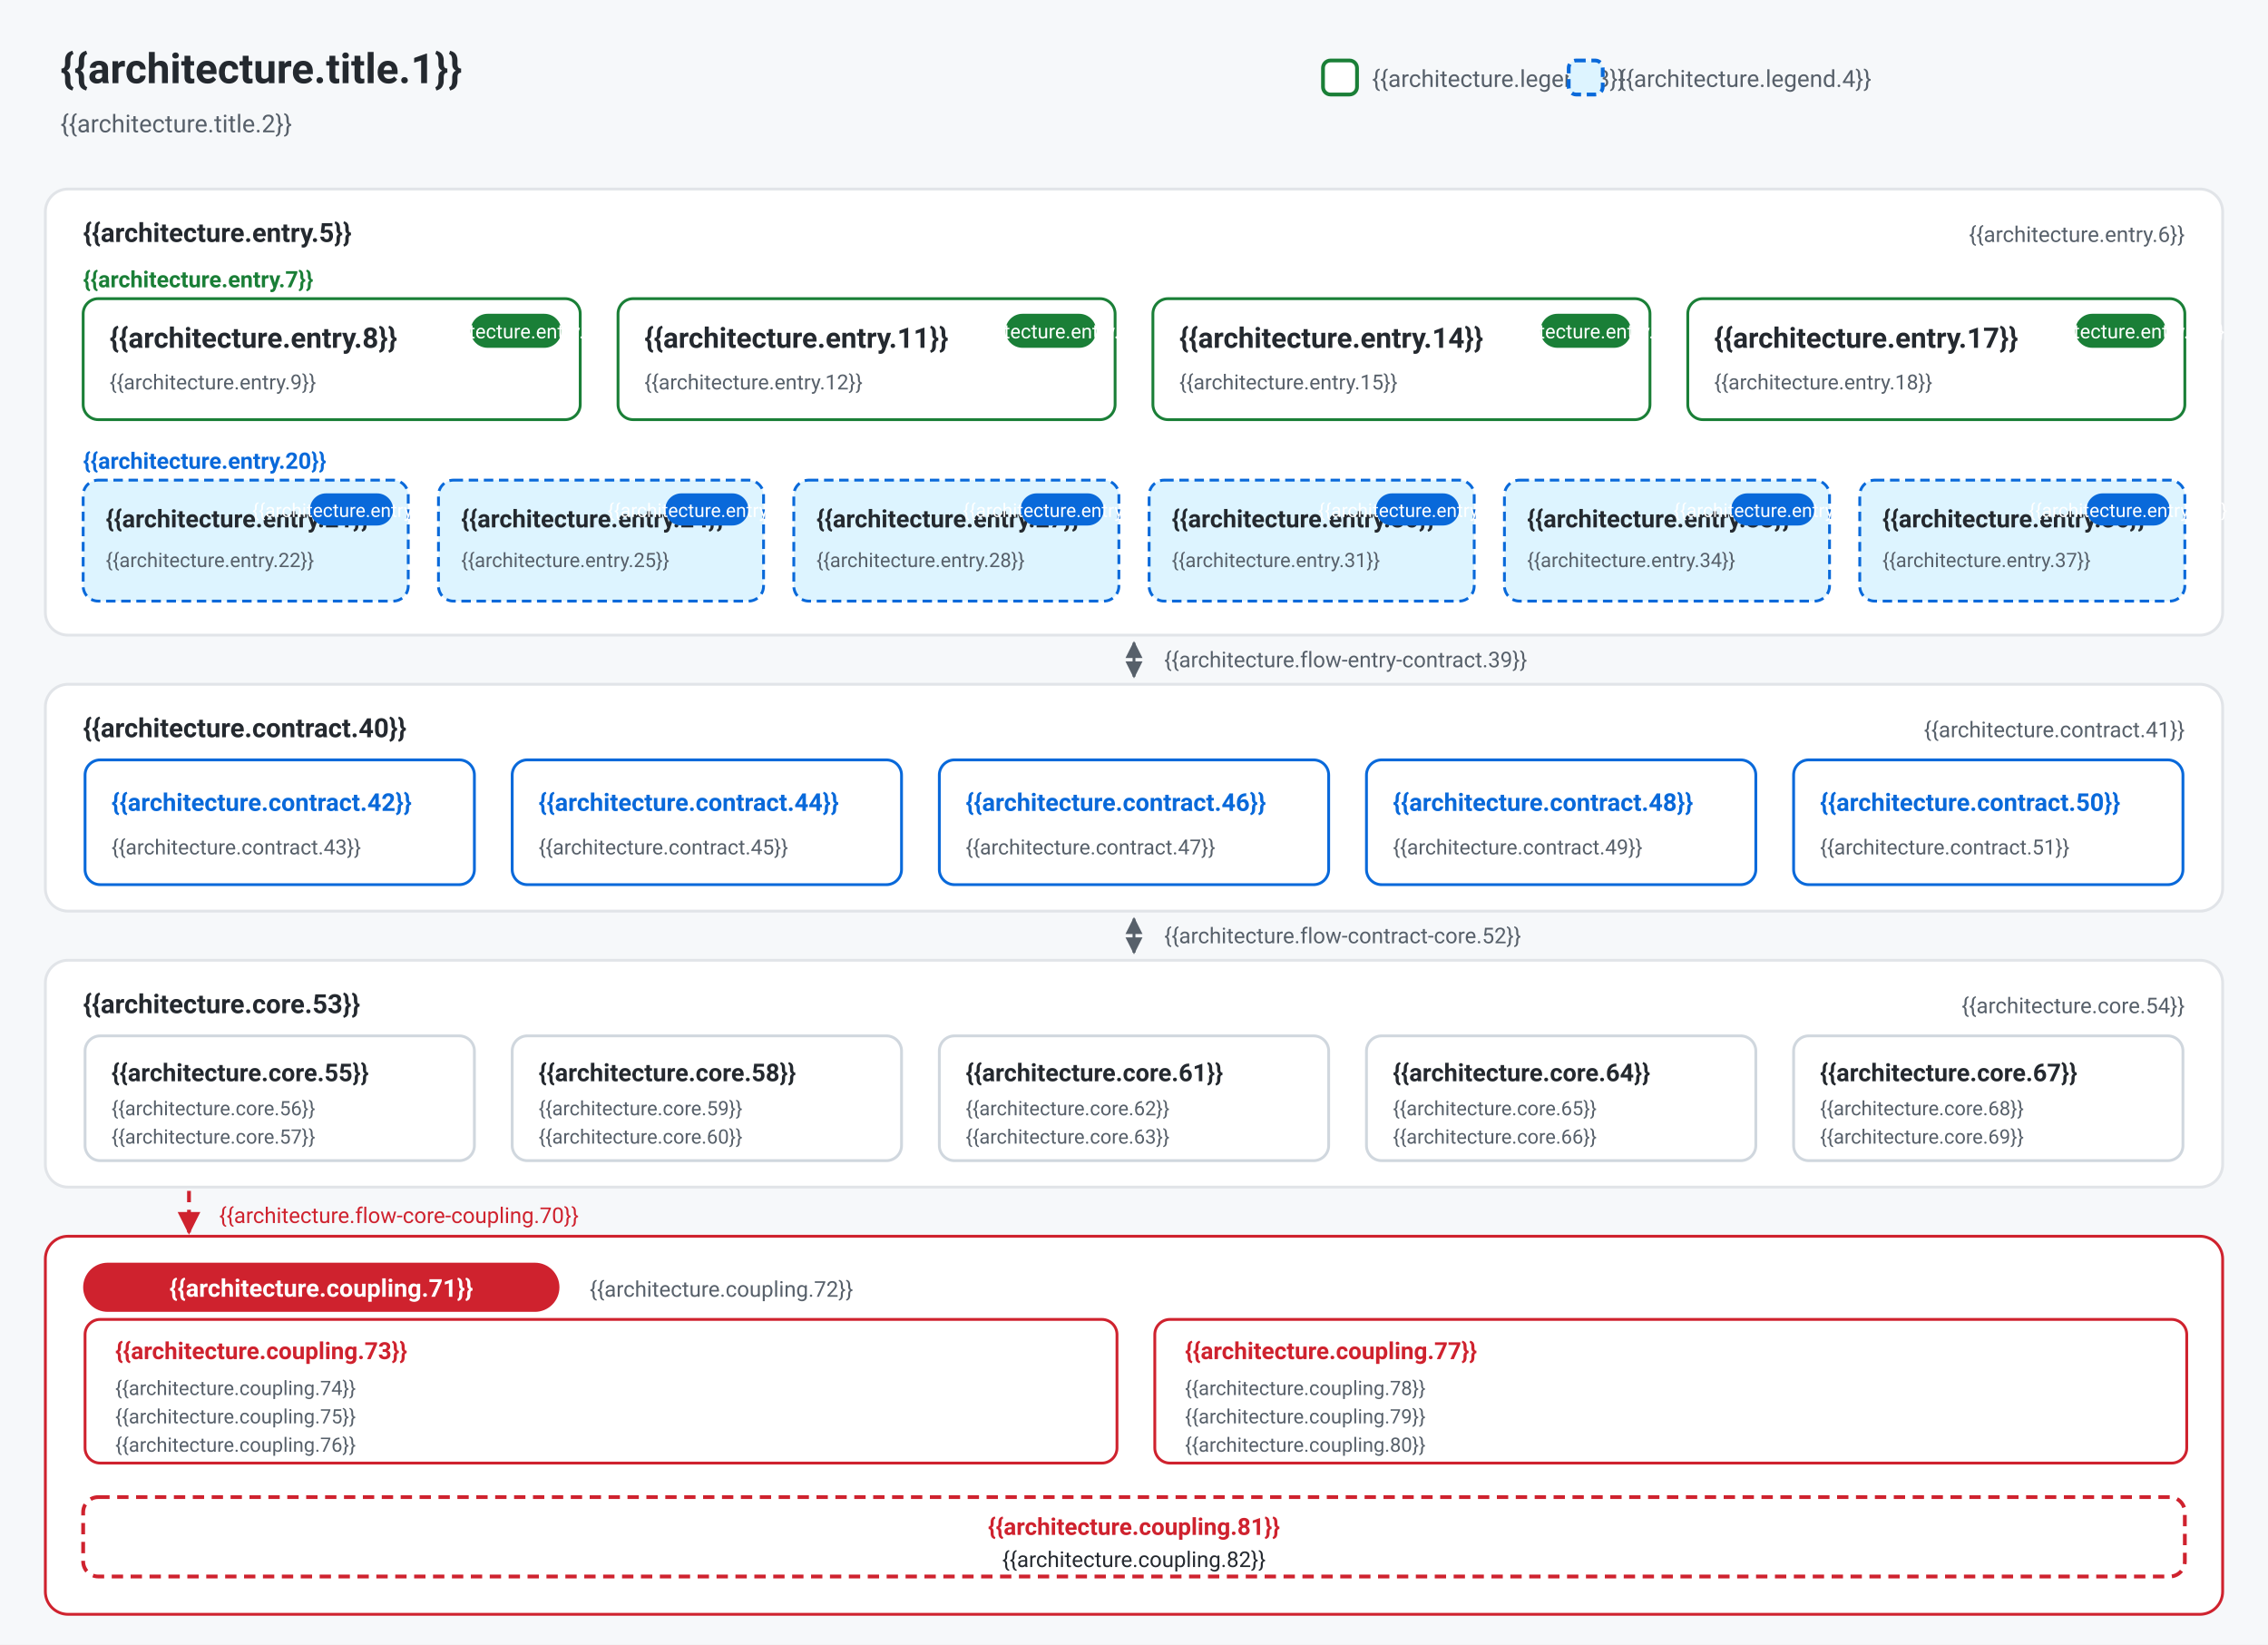
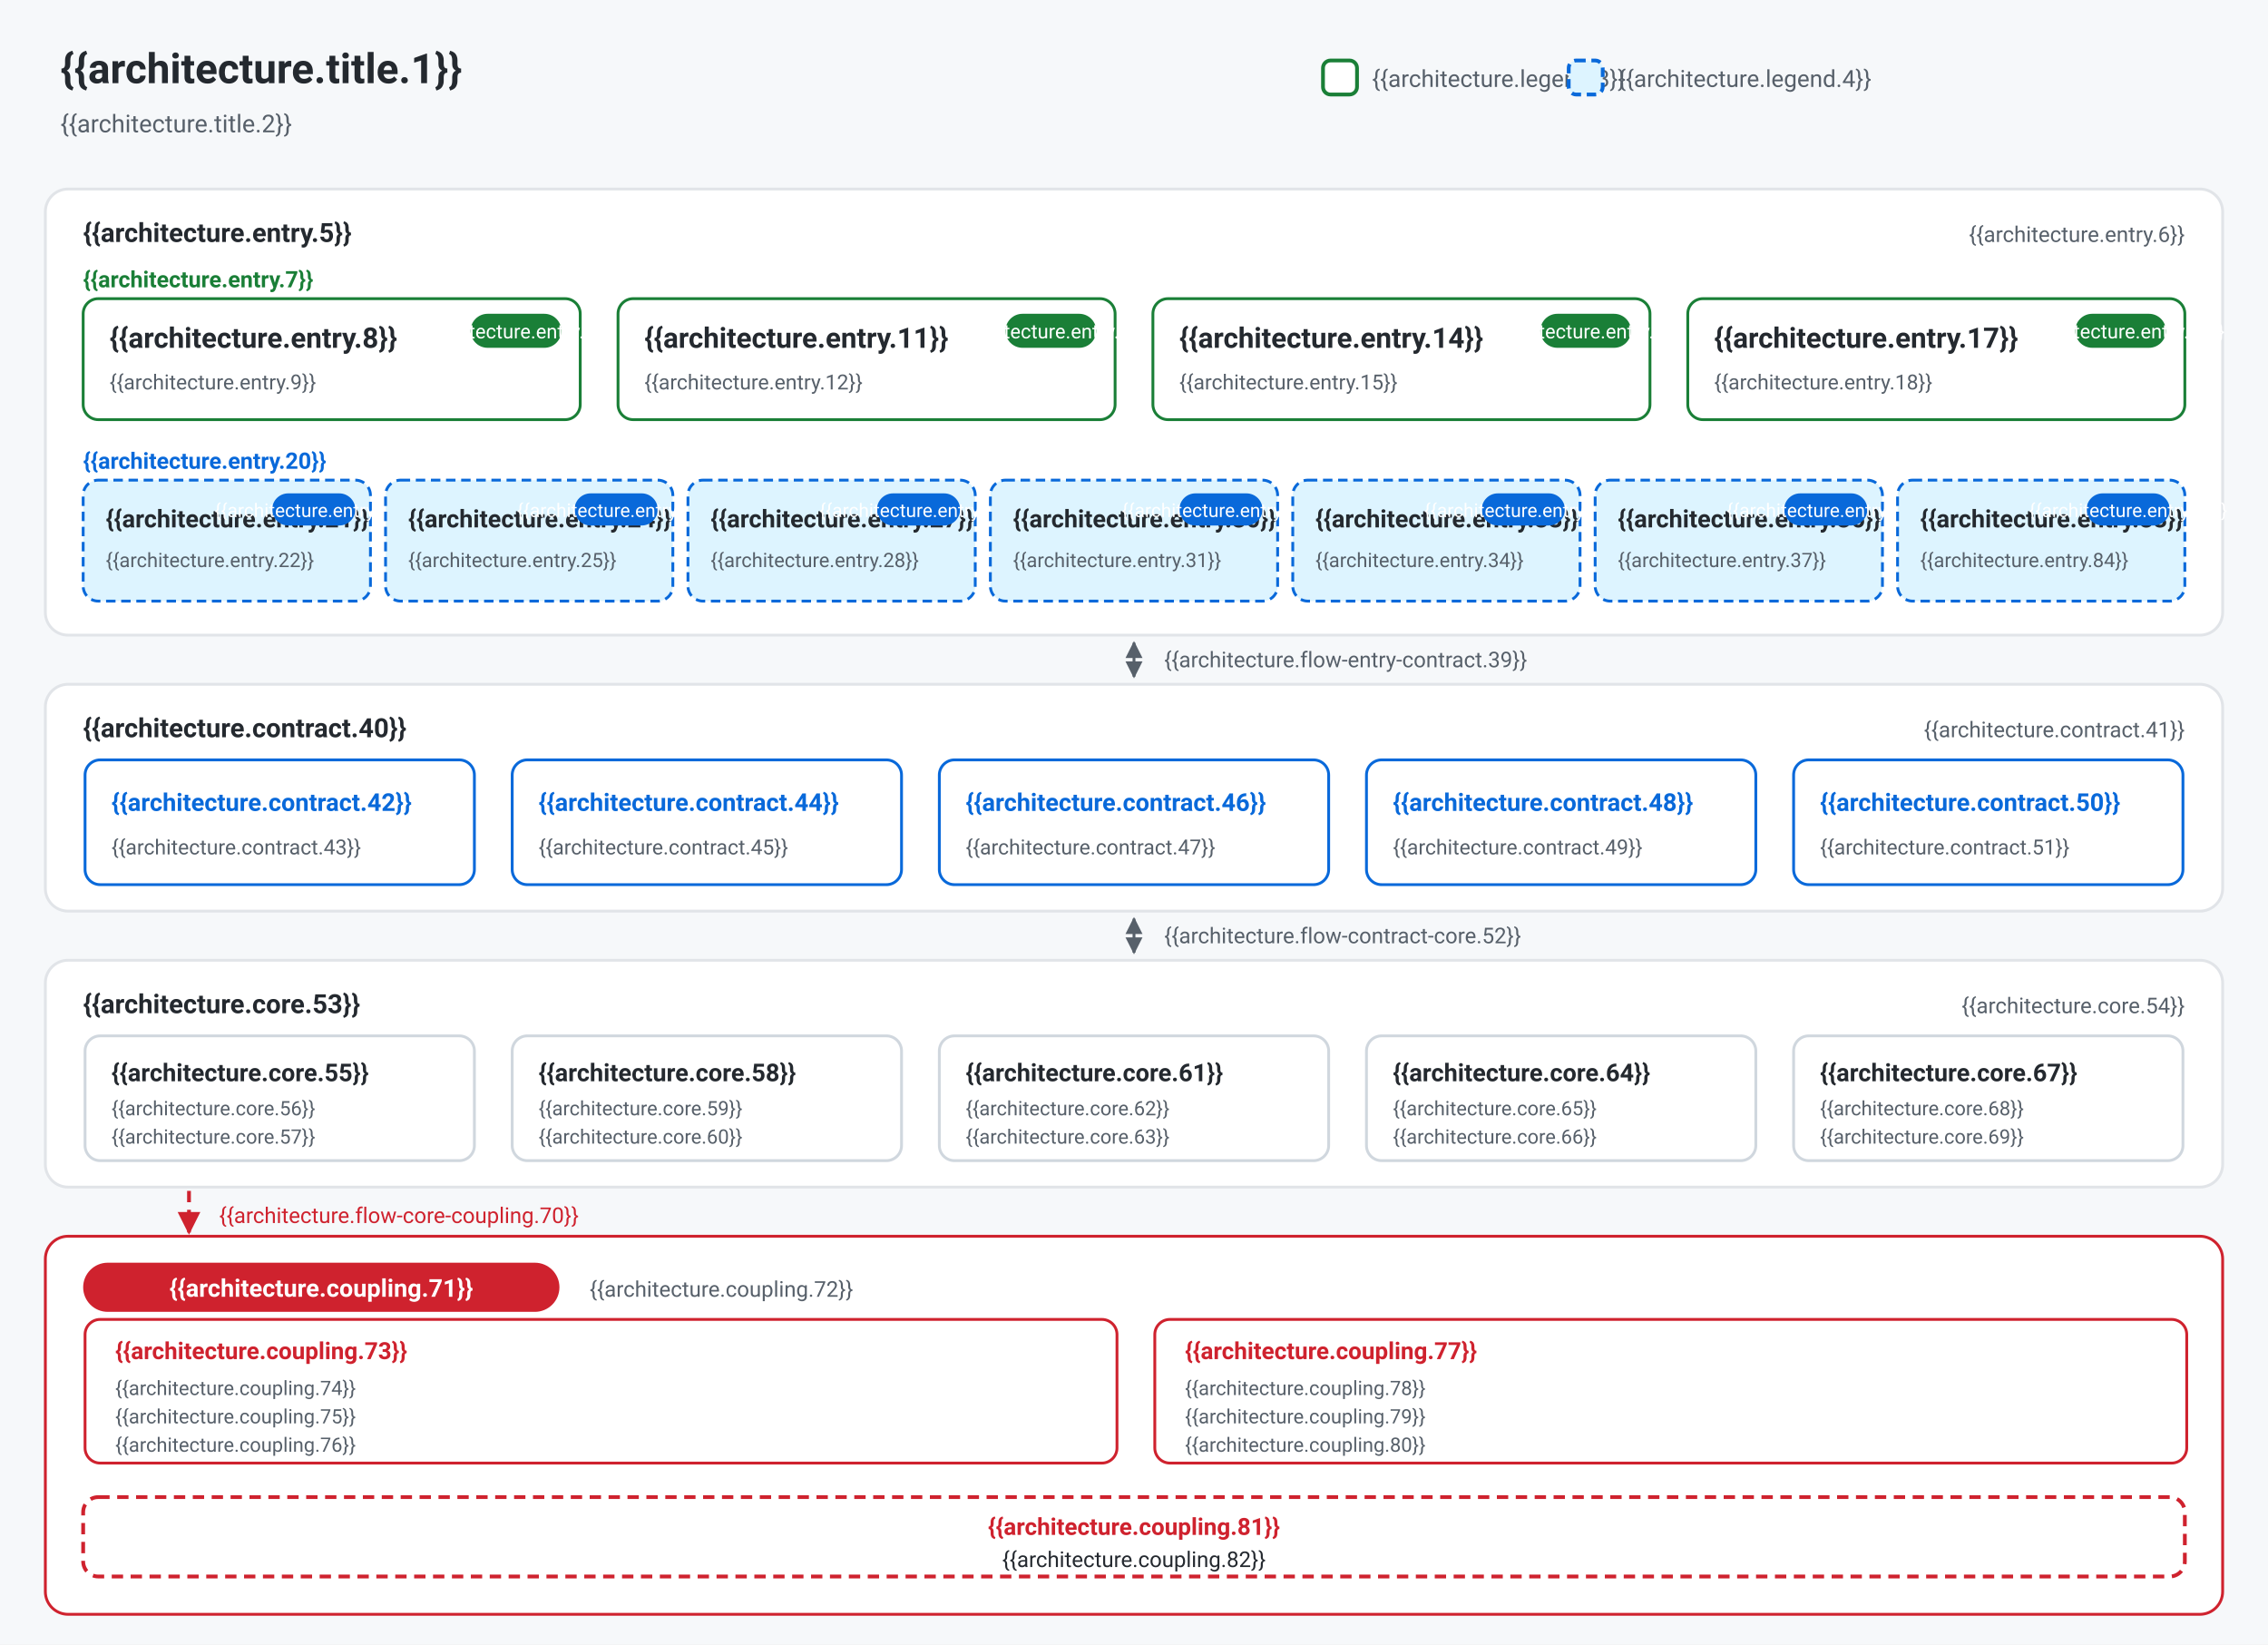
<svg xmlns="http://www.w3.org/2000/svg" viewBox="0 0 1200 870" width="1200" height="870" role="img" font-family="-apple-system, BlinkMacSystemFont, &quot;Segoe UI&quot;, Roboto, &quot;Helvetica Neue&quot;, Arial, &quot;Noto Sans SC&quot;, &quot;PingFang SC&quot;, &quot;Microsoft YaHei&quot;, sans-serif">
  <defs>
    <marker id="arrow" viewBox="0 0 10 10" refX="9" refY="5" markerWidth="6" markerHeight="6" orient="auto-start-reverse">
      <path d="M0,0 L10,5 L0,10 z" fill="#57606a" />
    </marker>
    <marker id="arrow-red" viewBox="0 0 10 10" refX="9" refY="5" markerWidth="6" markerHeight="6" orient="auto-start-reverse">
      <path d="M0,0 L10,5 L0,10 z" fill="#cf222e" />
    </marker>
  </defs>
  <rect x="0" y="0" width="1200" height="870" fill="#f6f8fa" />
  <text x="32" y="44" font-size="22" font-weight="700" fill="#24292f">{{architecture.title.1}}</text>
  <text x="32" y="70" font-size="13" fill="#57606a">{{architecture.title.2}}</text>
  <rect x="700" y="32" width="18" height="18" rx="4" fill="#ffffff" stroke="#1a7f37" stroke-width="2" />
  <text x="726" y="46" font-size="12.5" fill="#57606a">{{architecture.legend.3}}</text>
  <rect x="830" y="32" width="18" height="18" rx="4" fill="#ddf4ff" stroke="#0969da" stroke-width="2" stroke-dasharray="5 3" />
  <text x="856" y="46" font-size="12.5" fill="#57606a">{{architecture.legend.4}}</text>
  <rect x="24" y="100" width="1152" height="236" rx="12" fill="#ffffff" stroke="#e1e4e8" stroke-width="1.5" />
  <text x="44" y="128" font-size="14" font-weight="600" fill="#24292f">{{architecture.entry.5}}</text>
  <text x="1156" y="128" font-size="11.5" fill="#57606a" text-anchor="end">{{architecture.entry.6}}</text>
  <text x="44" y="152" font-size="12" font-weight="600" fill="#1a7f37">{{architecture.entry.7}}</text>
  <rect x="44" y="158" width="263" height="64" rx="8" fill="#ffffff" stroke="#1a7f37" stroke-width="1.5" />
  <text x="58" y="184" font-size="15" font-weight="600" fill="#24292f">{{architecture.entry.8}}</text>
  <text x="58" y="206" font-size="11" fill="#57606a">{{architecture.entry.9}}</text>
  <rect x="249" y="166" width="48" height="18" rx="9" fill="#1a7f37" />
  <text x="273" y="179" font-size="10.5" fill="#ffffff" text-anchor="middle">{{architecture.entry.10}}</text>
  <rect x="327" y="158" width="263" height="64" rx="8" fill="#ffffff" stroke="#1a7f37" stroke-width="1.5" />
  <text x="341" y="184" font-size="15" font-weight="600" fill="#24292f">{{architecture.entry.11}}</text>
  <text x="341" y="206" font-size="11" fill="#57606a">{{architecture.entry.12}}</text>
  <rect x="532" y="166" width="48" height="18" rx="9" fill="#1a7f37" />
  <text x="556" y="179" font-size="10.5" fill="#ffffff" text-anchor="middle">{{architecture.entry.13}}</text>
  <rect x="610" y="158" width="263" height="64" rx="8" fill="#ffffff" stroke="#1a7f37" stroke-width="1.5" />
  <text x="624" y="184" font-size="15" font-weight="600" fill="#24292f">{{architecture.entry.14}}</text>
  <text x="624" y="206" font-size="11" fill="#57606a">{{architecture.entry.15}}</text>
  <rect x="815" y="166" width="48" height="18" rx="9" fill="#1a7f37" />
  <text x="839" y="179" font-size="10.5" fill="#ffffff" text-anchor="middle">{{architecture.entry.16}}</text>
  <rect x="893" y="158" width="263" height="64" rx="8" fill="#ffffff" stroke="#1a7f37" stroke-width="1.5" />
  <text x="907" y="184" font-size="15" font-weight="600" fill="#24292f">{{architecture.entry.17}}</text>
  <text x="907" y="206" font-size="11" fill="#57606a">{{architecture.entry.18}}</text>
  <rect x="1098" y="166" width="48" height="18" rx="9" fill="#1a7f37" />
  <text x="1122" y="179" font-size="10.5" fill="#ffffff" text-anchor="middle">{{architecture.entry.19}}</text>
  <text x="44" y="248" font-size="12" font-weight="600" fill="#0969da">{{architecture.entry.20}}</text>
-   <rect x="44" y="254" width="172" height="64" rx="8" fill="#ddf4ff" stroke="#0969da" stroke-width="1.5" stroke-dasharray="5 3" />
+   <rect x="44" y="254" width="152" height="64" rx="8" fill="#ddf4ff" stroke="#0969da" stroke-width="1.5" stroke-dasharray="5 3" />
  <text x="56" y="279" font-size="13" font-weight="600" fill="#24292f">{{architecture.entry.21}}</text>
  <text x="56" y="300" font-size="10.5" fill="#57606a">{{architecture.entry.22}}</text>
-   <rect x="164" y="261" width="44" height="17" rx="8.5" fill="#0969da" />
-   <text x="186" y="273.5" font-size="10" fill="#ffffff" text-anchor="middle">{{architecture.entry.23}}</text>
-   <rect x="232" y="254" width="172" height="64" rx="8" fill="#ddf4ff" stroke="#0969da" stroke-width="1.5" stroke-dasharray="5 3" />
-   <text x="244" y="279" font-size="13" font-weight="600" fill="#24292f">{{architecture.entry.24}}</text>
-   <text x="244" y="300" font-size="10.5" fill="#57606a">{{architecture.entry.25}}</text>
-   <rect x="352" y="261" width="44" height="17" rx="8.5" fill="#0969da" />
-   <text x="374" y="273.5" font-size="10" fill="#ffffff" text-anchor="middle">{{architecture.entry.26}}</text>
-   <rect x="420" y="254" width="172" height="64" rx="8" fill="#ddf4ff" stroke="#0969da" stroke-width="1.5" stroke-dasharray="5 3" />
-   <text x="432" y="279" font-size="13" font-weight="600" fill="#24292f">{{architecture.entry.27}}</text>
-   <text x="432" y="300" font-size="10.5" fill="#57606a">{{architecture.entry.28}}</text>
-   <rect x="540" y="261" width="44" height="17" rx="8.5" fill="#0969da" />
-   <text x="562" y="273.5" font-size="10" fill="#ffffff" text-anchor="middle">{{architecture.entry.29}}</text>
-   <rect x="608" y="254" width="172" height="64" rx="8" fill="#ddf4ff" stroke="#0969da" stroke-width="1.5" stroke-dasharray="5 3" />
-   <text x="620" y="279" font-size="13" font-weight="600" fill="#24292f">{{architecture.entry.30}}</text>
-   <text x="620" y="300" font-size="10.5" fill="#57606a">{{architecture.entry.31}}</text>
-   <rect x="728" y="261" width="44" height="17" rx="8.5" fill="#0969da" />
-   <text x="750" y="273.5" font-size="10" fill="#ffffff" text-anchor="middle">{{architecture.entry.32}}</text>
-   <rect x="796" y="254" width="172" height="64" rx="8" fill="#ddf4ff" stroke="#0969da" stroke-width="1.5" stroke-dasharray="5 3" />
-   <text x="808" y="279" font-size="13" font-weight="600" fill="#24292f">{{architecture.entry.33}}</text>
-   <text x="808" y="300" font-size="10.5" fill="#57606a">{{architecture.entry.34}}</text>
-   <rect x="916" y="261" width="44" height="17" rx="8.5" fill="#0969da" />
-   <text x="938" y="273.5" font-size="10" fill="#ffffff" text-anchor="middle">{{architecture.entry.35}}</text>
-   <rect x="984" y="254" width="172" height="64" rx="8" fill="#ddf4ff" stroke="#0969da" stroke-width="1.5" stroke-dasharray="5 3" />
-   <text x="996" y="279" font-size="13" font-weight="600" fill="#24292f">{{architecture.entry.36}}</text>
-   <text x="996" y="300" font-size="10.5" fill="#57606a">{{architecture.entry.37}}</text>
-   <rect x="1104" y="261" width="44" height="17" rx="8.5" fill="#0969da" />
-   <text x="1126" y="273.5" font-size="10" fill="#ffffff" text-anchor="middle">{{architecture.entry.38}}</text>
+   <rect x="144" y="261" width="44" height="17" rx="8.5" fill="#0969da" />
+   <text x="166" y="273.5" font-size="10" fill="#ffffff" text-anchor="middle">{{architecture.entry.23}}</text>
+   <rect x="204" y="254" width="152" height="64" rx="8" fill="#ddf4ff" stroke="#0969da" stroke-width="1.5" stroke-dasharray="5 3" />
+   <text x="216" y="279" font-size="13" font-weight="600" fill="#24292f">{{architecture.entry.24}}</text>
+   <text x="216" y="300" font-size="10.5" fill="#57606a">{{architecture.entry.25}}</text>
+   <rect x="304" y="261" width="44" height="17" rx="8.5" fill="#0969da" />
+   <text x="326" y="273.5" font-size="10" fill="#ffffff" text-anchor="middle">{{architecture.entry.26}}</text>
+   <rect x="364" y="254" width="152" height="64" rx="8" fill="#ddf4ff" stroke="#0969da" stroke-width="1.5" stroke-dasharray="5 3" />
+   <text x="376" y="279" font-size="13" font-weight="600" fill="#24292f">{{architecture.entry.27}}</text>
+   <text x="376" y="300" font-size="10.5" fill="#57606a">{{architecture.entry.28}}</text>
+   <rect x="464" y="261" width="44" height="17" rx="8.5" fill="#0969da" />
+   <text x="486" y="273.5" font-size="10" fill="#ffffff" text-anchor="middle">{{architecture.entry.29}}</text>
+   <rect x="524" y="254" width="152" height="64" rx="8" fill="#ddf4ff" stroke="#0969da" stroke-width="1.5" stroke-dasharray="5 3" />
+   <text x="536" y="279" font-size="13" font-weight="600" fill="#24292f">{{architecture.entry.30}}</text>
+   <text x="536" y="300" font-size="10.5" fill="#57606a">{{architecture.entry.31}}</text>
+   <rect x="624" y="261" width="44" height="17" rx="8.5" fill="#0969da" />
+   <text x="646" y="273.5" font-size="10" fill="#ffffff" text-anchor="middle">{{architecture.entry.32}}</text>
+   <rect x="684" y="254" width="152" height="64" rx="8" fill="#ddf4ff" stroke="#0969da" stroke-width="1.5" stroke-dasharray="5 3" />
+   <text x="696" y="279" font-size="13" font-weight="600" fill="#24292f">{{architecture.entry.33}}</text>
+   <text x="696" y="300" font-size="10.5" fill="#57606a">{{architecture.entry.34}}</text>
+   <rect x="784" y="261" width="44" height="17" rx="8.5" fill="#0969da" />
+   <text x="806" y="273.5" font-size="10" fill="#ffffff" text-anchor="middle">{{architecture.entry.35}}</text>
+   <rect x="844" y="254" width="152" height="64" rx="8" fill="#ddf4ff" stroke="#0969da" stroke-width="1.5" stroke-dasharray="5 3" />
+   <text x="856" y="279" font-size="13" font-weight="600" fill="#24292f">{{architecture.entry.36}}</text>
+   <text x="856" y="300" font-size="10.5" fill="#57606a">{{architecture.entry.37}}</text>
+   <rect x="944" y="261" width="44" height="17" rx="8.5" fill="#0969da" />
+   <text x="966" y="273.5" font-size="10" fill="#ffffff" text-anchor="middle">{{architecture.entry.38}}</text>
  <line x1="600" y1="340" x2="600" y2="358" stroke="#57606a" stroke-width="1.5" marker-start="url(#arrow)" marker-end="url(#arrow)" />
  <text x="616" y="353" font-size="11.5" fill="#57606a">{{architecture.flow-entry-contract.39}}</text>
  <rect x="24" y="362" width="1152" height="120" rx="12" fill="#ffffff" stroke="#e1e4e8" stroke-width="1.5" />
  <text x="44" y="390" font-size="14" font-weight="600" fill="#24292f">{{architecture.contract.40}}</text>
  <text x="1156" y="390" font-size="11.5" fill="#57606a" text-anchor="end">{{architecture.contract.41}}</text>
  <rect x="45" y="402" width="206" height="66" rx="8" fill="#ffffff" stroke="#0969da" stroke-width="1.5" />
  <text x="59" y="429" font-size="13" font-weight="600" fill="#0969da">{{architecture.contract.42}}</text>
  <text x="59" y="452" font-size="11" fill="#57606a">{{architecture.contract.43}}</text>
  <rect x="271" y="402" width="206" height="66" rx="8" fill="#ffffff" stroke="#0969da" stroke-width="1.5" />
  <text x="285" y="429" font-size="13" font-weight="600" fill="#0969da">{{architecture.contract.44}}</text>
  <text x="285" y="452" font-size="11" fill="#57606a">{{architecture.contract.45}}</text>
  <rect x="497" y="402" width="206" height="66" rx="8" fill="#ffffff" stroke="#0969da" stroke-width="1.5" />
  <text x="511" y="429" font-size="13" font-weight="600" fill="#0969da">{{architecture.contract.46}}</text>
  <text x="511" y="452" font-size="11" fill="#57606a">{{architecture.contract.47}}</text>
  <rect x="723" y="402" width="206" height="66" rx="8" fill="#ffffff" stroke="#0969da" stroke-width="1.5" />
  <text x="737" y="429" font-size="13" font-weight="600" fill="#0969da">{{architecture.contract.48}}</text>
  <text x="737" y="452" font-size="11" fill="#57606a">{{architecture.contract.49}}</text>
  <rect x="949" y="402" width="206" height="66" rx="8" fill="#ffffff" stroke="#0969da" stroke-width="1.5" />
  <text x="963" y="429" font-size="13" font-weight="600" fill="#0969da">{{architecture.contract.50}}</text>
  <text x="963" y="452" font-size="11" fill="#57606a">{{architecture.contract.51}}</text>
  <line x1="600" y1="486" x2="600" y2="504" stroke="#57606a" stroke-width="1.5" marker-start="url(#arrow)" marker-end="url(#arrow)" />
  <text x="616" y="499" font-size="11.5" fill="#57606a">{{architecture.flow-contract-core.52}}</text>
  <rect x="24" y="508" width="1152" height="120" rx="12" fill="#ffffff" stroke="#e1e4e8" stroke-width="1.5" />
  <text x="44" y="536" font-size="14" font-weight="600" fill="#24292f">{{architecture.core.53}}</text>
  <text x="1156" y="536" font-size="11.5" fill="#57606a" text-anchor="end">{{architecture.core.54}}</text>
  <rect x="45" y="548" width="206" height="66" rx="8" fill="#ffffff" stroke="#d0d7de" stroke-width="1.5" />
  <text x="59" y="572" font-size="13" font-weight="600" fill="#24292f">{{architecture.core.55}}</text>
  <text x="59" y="590" font-size="10.5" fill="#57606a">{{architecture.core.56}}</text>
  <text x="59" y="605" font-size="10.5" fill="#57606a">{{architecture.core.57}}</text>
  <rect x="271" y="548" width="206" height="66" rx="8" fill="#ffffff" stroke="#d0d7de" stroke-width="1.5" />
  <text x="285" y="572" font-size="13" font-weight="600" fill="#24292f">{{architecture.core.58}}</text>
  <text x="285" y="590" font-size="10.5" fill="#57606a">{{architecture.core.59}}</text>
  <text x="285" y="605" font-size="10.5" fill="#57606a">{{architecture.core.60}}</text>
  <rect x="497" y="548" width="206" height="66" rx="8" fill="#ffffff" stroke="#d0d7de" stroke-width="1.5" />
  <text x="511" y="572" font-size="13" font-weight="600" fill="#24292f">{{architecture.core.61}}</text>
  <text x="511" y="590" font-size="10.5" fill="#57606a">{{architecture.core.62}}</text>
  <text x="511" y="605" font-size="10.5" fill="#57606a">{{architecture.core.63}}</text>
  <rect x="723" y="548" width="206" height="66" rx="8" fill="#ffffff" stroke="#d0d7de" stroke-width="1.5" />
  <text x="737" y="572" font-size="13" font-weight="600" fill="#24292f">{{architecture.core.64}}</text>
  <text x="737" y="590" font-size="10.5" fill="#57606a">{{architecture.core.65}}</text>
  <text x="737" y="605" font-size="10.5" fill="#57606a">{{architecture.core.66}}</text>
  <rect x="949" y="548" width="206" height="66" rx="8" fill="#ffffff" stroke="#d0d7de" stroke-width="1.5" />
  <text x="963" y="572" font-size="13" font-weight="600" fill="#24292f">{{architecture.core.67}}</text>
  <text x="963" y="590" font-size="10.5" fill="#57606a">{{architecture.core.68}}</text>
  <text x="963" y="605" font-size="10.5" fill="#57606a">{{architecture.core.69}}</text>
  <line x1="100" y1="630" x2="100" y2="652" stroke="#cf222e" stroke-width="2" stroke-dasharray="6 4" marker-end="url(#arrow-red)" />
  <text x="116" y="647" font-size="11.5" fill="#cf222e">{{architecture.flow-core-coupling.70}}</text>
  <rect x="24" y="654" width="1152" height="200" rx="12" fill="#ffffff" stroke="#cf222e" stroke-width="1.5" />
  <rect x="44" y="668" width="252" height="26" rx="13" fill="#cf222e" />
  <text x="170" y="686" font-size="13" font-weight="600" fill="#ffffff" text-anchor="middle">{{architecture.coupling.71}}</text>
  <text x="312" y="686" font-size="11.5" fill="#57606a">{{architecture.coupling.72}}</text>
  <rect x="45" y="698" width="546" height="76" rx="8" fill="#ffffff" stroke="#cf222e" stroke-width="1.5" />
  <text x="61" y="719" font-size="12.5" font-weight="600" fill="#cf222e">{{architecture.coupling.73}}</text>
  <text x="61" y="738" font-size="10.5" fill="#57606a">{{architecture.coupling.74}}</text>
  <text x="61" y="753" font-size="10.5" fill="#57606a">{{architecture.coupling.75}}</text>
  <text x="61" y="768" font-size="10.5" fill="#57606a">{{architecture.coupling.76}}</text>
  <rect x="611" y="698" width="546" height="76" rx="8" fill="#ffffff" stroke="#cf222e" stroke-width="1.5" />
  <text x="627" y="719" font-size="12.5" font-weight="600" fill="#cf222e">{{architecture.coupling.77}}</text>
  <text x="627" y="738" font-size="10.5" fill="#57606a">{{architecture.coupling.78}}</text>
  <text x="627" y="753" font-size="10.5" fill="#57606a">{{architecture.coupling.79}}</text>
  <text x="627" y="768" font-size="10.5" fill="#57606a">{{architecture.coupling.80}}</text>
  <rect x="44" y="792" width="1112" height="42" rx="8" fill="#ffffff" stroke="#cf222e" stroke-width="2" stroke-dasharray="6 4" />
  <text x="600" y="812" font-size="12.5" font-weight="600" fill="#cf222e" text-anchor="middle">{{architecture.coupling.81}}</text>
  <text x="600" y="829" font-size="11.5" fill="#24292f" text-anchor="middle">{{architecture.coupling.82}}</text>
+   <rect x="1004" y="254" width="152" height="64" rx="8" fill="#ddf4ff" stroke="#0969da" stroke-width="1.5" stroke-dasharray="5 3" />
+   <text x="1016" y="279" font-size="13" font-weight="600" fill="#24292f">{{architecture.entry.83}}</text>
+   <text x="1016" y="300" font-size="10.5" fill="#57606a">{{architecture.entry.84}}</text>
+   <rect x="1104" y="261" width="44" height="17" rx="8.5" fill="#0969da" />
+   <text x="1126" y="273.5" font-size="10" fill="#ffffff" text-anchor="middle">{{architecture.entry.85}}</text>
</svg>
